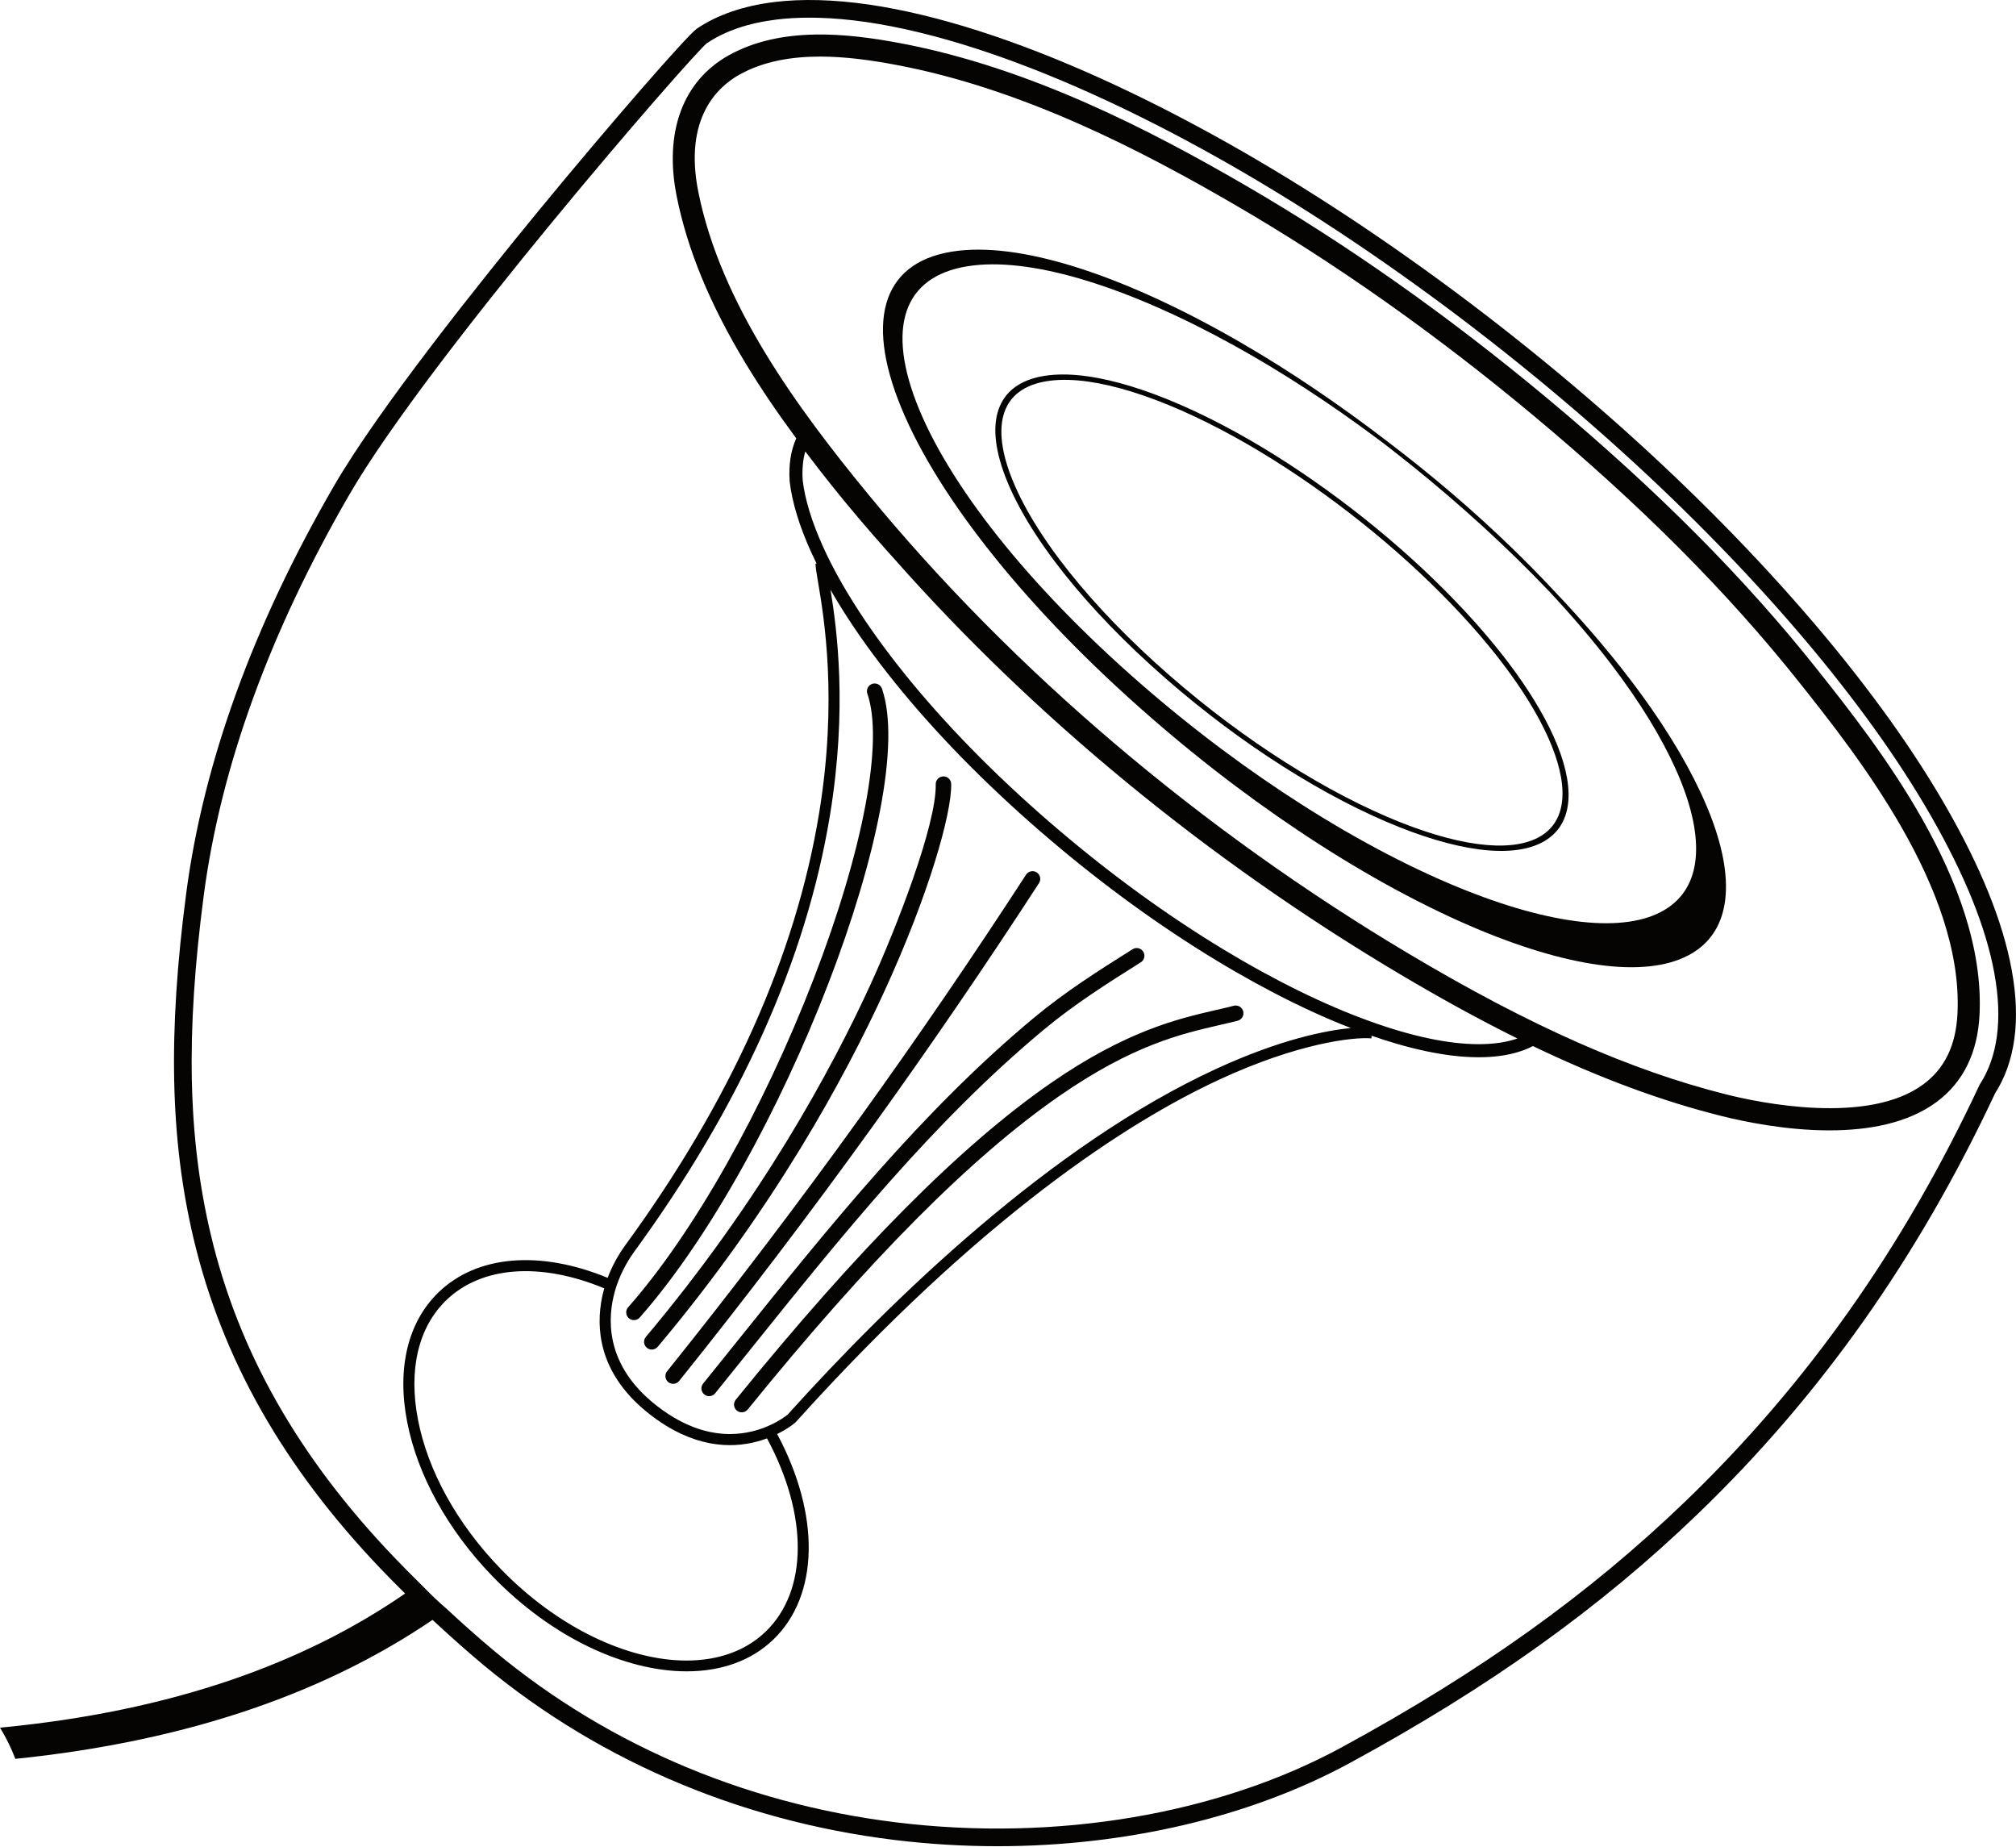
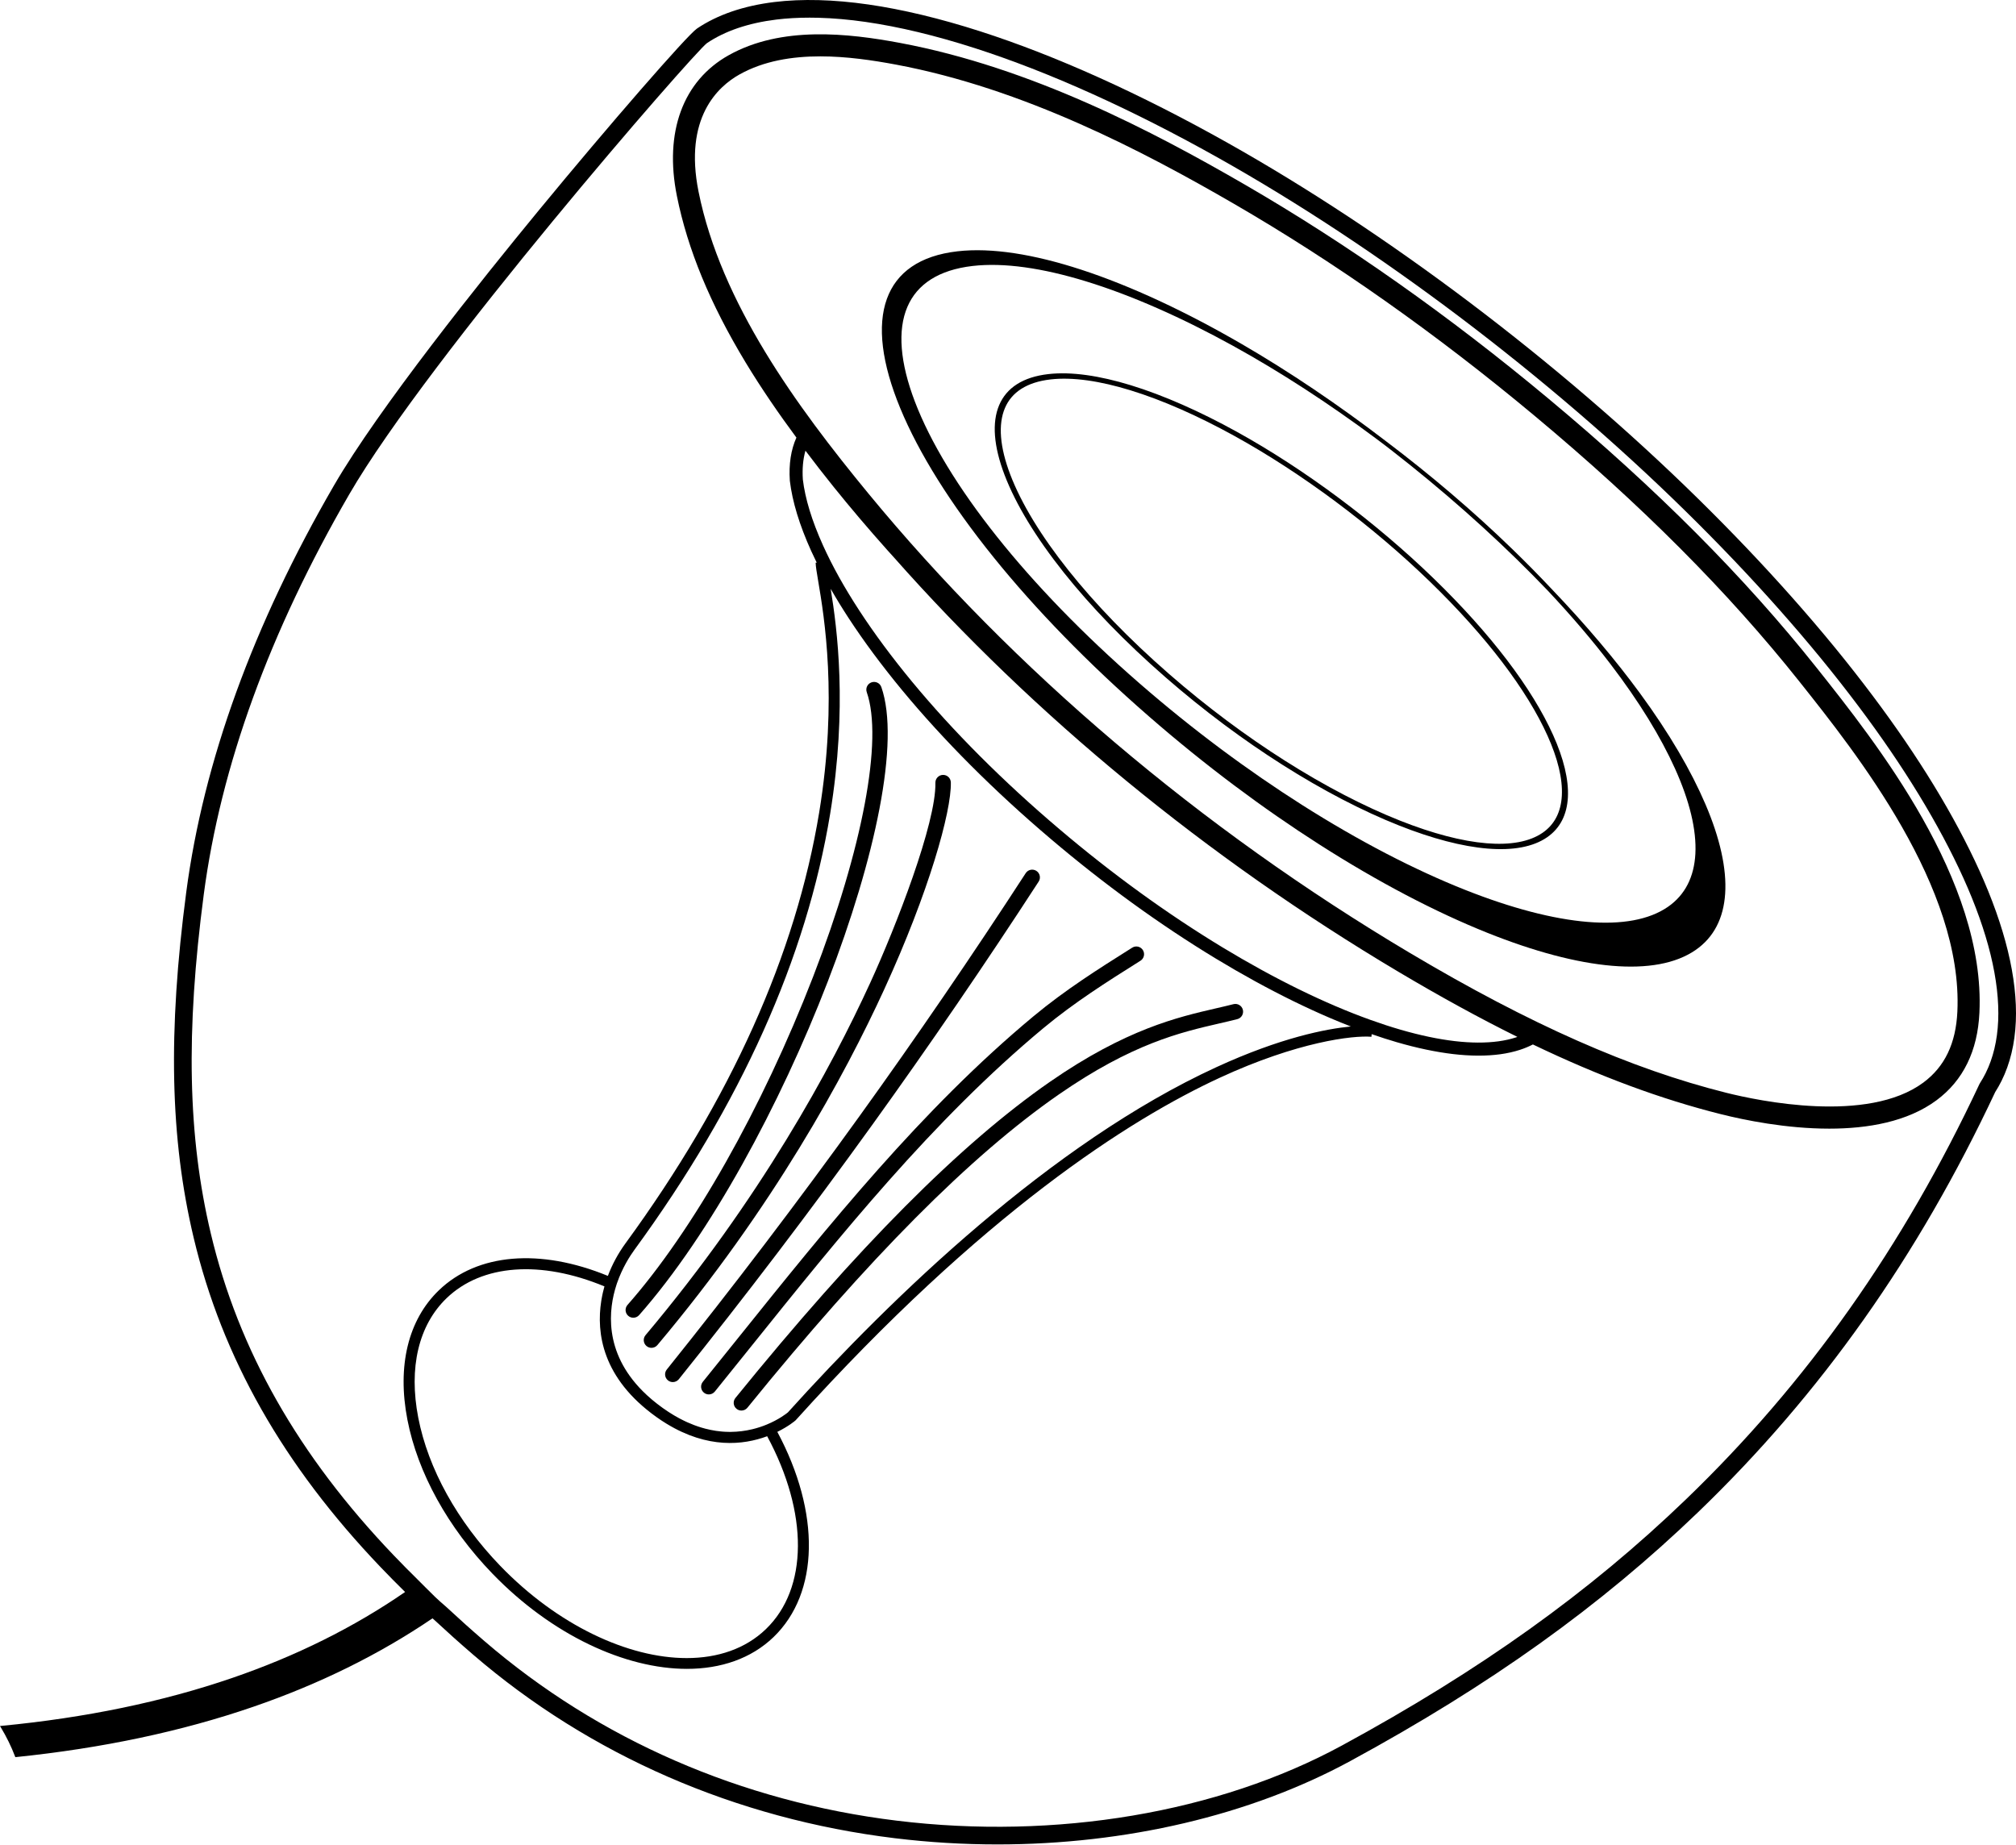
- <svg xmlns="http://www.w3.org/2000/svg" width="913" height="836" viewBox="0 0 913 836">
-   <g fill="none" fill-rule="evenodd">
-     <path fill="#050403" d="M904.923,462.617 C904.544,471.567 902.644,479.546 899.275,486.33 C898.503,487.885 897.64,489.402 896.711,490.842 L896.448,491.315 C861.9,565.085 818.394,626.684 763.445,679.631 C719.829,721.658 670.318,757.1 607.629,791.169 C551.665,821.582 478.236,833.981 406.167,825.186 C335.781,816.597 271.183,788.443 219.358,743.767 C213.558,738.767 207.711,733.529 201.976,728.195 L201.85,728.082 C197.974,724.772 196.15,722.938 192.515,719.285 C191.657,718.423 190.7,717.461 189.575,716.338 C185.641,712.468 181.822,708.596 178.224,704.831 C135.124,659.72 108.059,612.055 95.482,559.113 C85.05,515.199 84.064,467.782 92.284,405.368 C99.928,347.331 122.099,286.315 158.181,224.017 C194.048,162.09 313.593,24.564 320.131,19.565 C328.327,14.032 338.919,10.431 351.609,8.863 C356.307,8.288 361.349,7.999 366.644,7.999 C367.956,7.999 369.285,8.017 370.627,8.053 C377.394,8.232 384.617,8.869 392.094,9.947 C399.554,11.022 407.521,12.573 415.775,14.556 C424.025,16.539 432.682,18.986 441.505,21.827 C449.885,24.525 458.598,27.635 467.404,31.069 C476.24,34.515 485.41,38.38 494.661,42.556 C503.944,46.747 513.471,51.323 522.98,56.157 C532.497,60.994 542.273,66.23 552.035,71.72 C560.846,76.675 569.908,81.999 578.97,87.543 C588.017,93.079 597.213,98.927 606.301,104.925 C615.257,110.835 624.475,117.141 633.697,123.668 C642.953,130.219 652.115,136.919 660.931,143.585 C669.964,150.415 679.06,157.521 687.969,164.705 C696.828,171.849 705.655,179.2 714.206,186.552 C722.795,193.936 731.266,201.458 739.383,208.909 C747.48,216.34 755.486,223.941 763.176,231.499 C770.751,238.943 778.161,246.469 785.203,253.867 C792.225,261.243 799.118,268.747 805.692,276.169 C812.339,283.674 818.695,291.125 824.584,298.317 C830.488,305.528 836.261,312.89 841.743,320.198 C846.85,327.006 851.713,333.793 856.195,340.369 C860.715,347 865.009,353.646 868.96,360.122 C872.894,366.571 876.593,373.033 879.956,379.327 C883.334,385.65 886.414,391.875 889.11,397.829 C894.691,410.154 898.865,421.923 901.518,432.808 C904.155,443.635 905.301,453.664 904.923,462.617 M909.29,430.914 C906.52,419.547 902.183,407.305 896.398,394.53 C893.63,388.416 890.472,382.033 887.012,375.557 C883.578,369.13 879.802,362.534 875.789,355.955 C871.768,349.365 867.401,342.605 862.806,335.864 C858.256,329.188 853.322,322.302 848.143,315.397 C842.593,307.999 836.749,300.547 830.773,293.249 C824.819,285.977 818.396,278.446 811.68,270.865 C805.044,263.371 798.085,255.797 790.998,248.351 C783.895,240.889 776.421,233.3 768.784,225.793 C761.028,218.171 752.956,210.508 744.793,203.015 C736.612,195.506 728.076,187.926 719.422,180.486 C710.808,173.079 701.915,165.674 692.991,158.477 C684.018,151.241 674.855,144.084 665.756,137.204 C656.874,130.488 647.642,123.737 638.319,117.138 C629.026,110.561 619.736,104.205 610.708,98.248 C601.544,92.2 592.27,86.302 583.145,80.719 C574.001,75.124 564.853,69.75 555.956,64.746 C546.096,59.202 536.221,53.913 526.605,49.025 C516.987,44.136 507.347,39.506 497.953,35.265 C488.576,31.032 479.276,27.113 470.311,23.616 C461.356,20.123 452.489,16.959 443.957,14.213 C434.943,11.309 426.09,8.808 417.644,6.778 C409.151,4.737 400.939,3.139 393.235,2.029 C385.451,0.907 377.916,0.243 370.839,0.055 C363.69,-0.133 356.893,0.158 350.632,0.923 C336.674,2.648 324.906,6.689 315.654,12.934 C311.217,15.93 275.767,56.693 244.084,95.23 C218.106,126.828 171.502,185.055 151.258,220.008 C114.645,283.223 92.135,345.236 84.353,404.323 C76,467.748 77.031,516.056 87.699,560.963 C100.613,615.324 128.332,664.191 172.44,710.358 C175.944,714.025 179.656,717.789 183.456,721.537 C160.245,737.554 134.144,750.549 105.137,760.509 C73.682,771.308 38.822,778.546 0.56,782.222 L-0,782.276 L0.29,782.757 C1.619,784.96 2.828,787.174 3.917,789.397 C5.006,791.624 5.983,793.872 6.844,796.141 L6.941,796.396 L7.211,796.368 C46.444,792.329 82.271,784.727 114.692,773.566 C144.657,763.251 171.709,749.884 195.863,733.483 C196.105,733.692 196.332,733.89 196.59,734.111 C202.378,739.493 208.28,744.78 214.134,749.826 C267.164,795.541 333.233,824.346 405.198,833.128 C420.695,835.018 436.25,835.949 451.7,835.949 C509.708,835.947 566.127,822.828 611.449,798.198 C674.787,763.777 724.848,727.931 768.996,685.392 C824.601,631.812 868.628,569.513 903.58,494.949 C904.615,493.328 905.576,491.627 906.44,489.888 C910.31,482.094 912.489,473.032 912.916,462.955 C913.326,453.251 912.106,442.471 909.29,430.914" />
-     <path fill="#050403" d="M886.507,458.781 C885.828,473.212 880.791,483.725 871.107,490.92 C845.855,509.68 796.379,499.217 781.818,495.562 C738.49,484.688 692.955,464.541 638.517,432.158 C543.709,375.76 458.86,303.695 393.145,223.754 C360.816,184.426 326.401,137.419 316.271,86.968 C309.552,53.508 325.023,39.301 334.842,33.811 C345.792,27.688 358.585,25.617 371.427,25.617 C383.276,25.617 395.166,27.38 405.688,29.351 C463.617,40.201 517.845,68.724 558.616,92.362 C604.428,118.922 650.256,151.254 694.825,188.462 C743.37,228.988 782.667,268.454 814.962,309.115 C840.89,341.758 889.151,402.519 886.507,458.781 M686.56,470.446 C684.138,471.237 681.472,471.835 678.637,472.224 C675.749,472.62 672.584,472.811 669.242,472.796 C665.931,472.779 662.407,472.553 658.77,472.127 C655.075,471.692 651.145,471.038 647.09,470.183 C643.007,469.324 638.714,468.244 634.328,466.973 C629.991,465.717 625.38,464.212 620.623,462.503 C615.46,460.647 610.138,458.55 604.804,456.267 C599.443,453.974 593.866,451.41 588.229,448.644 C582.673,445.919 576.913,442.921 571.109,439.732 C565.31,436.545 559.431,433.147 553.635,429.633 C547.45,425.883 541.154,421.877 534.921,417.727 C528.691,413.58 522.412,409.213 516.258,404.747 C510.102,400.281 503.892,395.586 497.799,390.792 C491.705,385.997 485.616,381.015 479.699,375.983 C473.409,370.647 467.177,365.141 461.175,359.617 C455.188,354.107 449.325,348.48 443.748,342.893 C438.204,337.339 432.782,331.66 427.634,326.014 C422.496,320.379 417.563,314.703 412.974,309.145 C408.505,303.731 404.217,298.258 400.229,292.876 C396.262,287.523 392.545,282.194 389.181,277.037 C385.797,271.849 382.695,266.733 379.964,261.832 C377.245,256.95 374.799,252.114 372.694,247.457 C370.149,241.827 368.083,236.421 366.555,231.391 C365.056,226.461 364.036,221.79 363.523,217.504 C363.202,212.634 363.598,208.252 364.7,204.415 C368.843,209.926 373.156,215.47 377.565,220.953 C385.093,230.316 393.239,239.915 401.775,249.483 C402.761,250.589 403.776,251.698 404.775,252.805 C468.166,324.558 546.669,389.156 633.405,440.752 C652.282,451.981 670.119,461.763 687.19,470.223 C686.979,470.297 686.774,470.376 686.56,470.446 M550.822,483.956 C476.035,518.379 404.022,588.051 356.74,640.488 C356.131,640.992 352.746,643.674 347.266,645.951 C347.109,646.016 346.95,646.082 346.79,646.145 C346.449,646.283 346.101,646.419 345.744,646.552 C345.671,646.579 345.6,646.607 345.528,646.635 C345.057,646.807 344.573,646.976 344.077,647.139 C344.038,647.152 344,647.164 343.961,647.177 C342.927,647.513 341.84,647.826 340.701,648.102 C337.459,648.887 334.205,649.288 330.945,649.322 C330.732,649.324 330.519,649.329 330.303,649.327 C329.707,649.325 329.11,649.304 328.513,649.276 C328.153,649.26 327.791,649.238 327.426,649.211 C327.138,649.19 326.85,649.161 326.562,649.135 C325.855,649.069 325.141,648.987 324.418,648.884 C324.267,648.862 324.118,648.84 323.967,648.817 C322.484,648.589 320.965,648.282 319.414,647.88 C319.375,647.87 319.335,647.858 319.295,647.848 C318.25,647.574 317.189,647.26 316.115,646.898 C316.089,646.889 316.062,646.882 316.035,646.873 C315.517,646.698 314.995,646.51 314.47,646.314 C314.329,646.261 314.187,646.205 314.046,646.151 C313.206,645.829 312.357,645.475 311.502,645.096 C311.247,644.983 310.993,644.874 310.738,644.757 C310.335,644.57 309.928,644.374 309.521,644.175 C309.148,643.992 308.775,643.802 308.403,643.61 C308.068,643.437 307.735,643.269 307.398,643.088 C306.717,642.719 306.037,642.335 305.357,641.934 C305.102,641.784 304.845,641.625 304.589,641.469 C304.057,641.146 303.526,640.815 302.995,640.472 C302.758,640.32 302.523,640.169 302.286,640.012 C301.533,639.514 300.781,639.004 300.03,638.466 C299.183,637.858 298.365,637.248 297.574,636.634 C297.348,636.459 297.137,636.28 296.916,636.104 C296.353,635.657 295.79,635.21 295.255,634.76 C295.058,634.593 294.873,634.424 294.679,634.257 C294.135,633.789 293.592,633.319 293.078,632.848 C292.954,632.735 292.839,632.619 292.715,632.505 C292.143,631.971 291.578,631.437 291.042,630.901 C291.037,630.896 291.032,630.891 291.028,630.886 C273.108,612.951 275.554,593.5 279.07,582.706 L279.333,581.897 C281.748,574.917 285.172,569.58 287.252,566.729 C335.365,500.799 365.183,434.309 375.879,369.11 C383.815,320.728 379.047,284.96 376.126,267.052 C378.589,271.353 381.295,275.783 384.223,280.272 C387.651,285.527 391.436,290.953 395.473,296.401 C399.522,301.865 403.874,307.421 408.409,312.913 C413.06,318.547 418.056,324.296 423.26,330.003 C428.468,335.714 433.951,341.458 439.558,347.075 C445.194,352.721 451.118,358.406 457.166,363.973 C463.226,369.55 469.519,375.11 475.867,380.494 C481.838,385.573 487.986,390.603 494.138,395.444 C500.292,400.285 506.564,405.027 512.781,409.538 C519,414.05 525.345,418.463 531.641,422.655 C537.943,426.851 544.31,430.902 550.566,434.695 C556.434,438.253 562.386,441.692 568.258,444.92 C574.142,448.152 579.985,451.194 585.622,453.959 C591.351,456.769 597.021,459.378 602.476,461.711 C605.582,463.039 608.681,464.299 611.754,465.495 C600.583,466.579 580.017,470.518 550.822,483.956 M346.758,738.776 C337.544,747.654 325.007,751.884 310.889,751.884 C284.422,751.882 252.412,737.01 226.409,710.025 C206.963,689.843 193.785,665.998 189.304,642.883 C184.899,620.158 189.458,600.914 202.14,588.693 C218.114,573.301 244.728,571.351 273.646,583.351 C273.429,584.124 273.231,584.899 273.047,585.675 C273.002,585.864 272.956,586.051 272.912,586.243 C272.82,586.651 272.73,587.06 272.647,587.469 C272.522,588.081 272.406,588.708 272.299,589.345 C272.261,589.569 272.226,589.794 272.192,590.017 C269.936,604.417 272.578,624.954 297.119,642.53 C297.861,643.061 298.598,643.565 299.332,644.054 C299.486,644.157 299.64,644.255 299.794,644.356 C300.429,644.773 301.062,645.175 301.692,645.561 C301.766,645.606 301.839,645.651 301.913,645.696 C320.435,656.981 336.402,655.362 347.359,651.29 C366.114,686.123 365.938,720.294 346.758,738.776 M701.233,180.785 C656.229,143.215 609.934,110.554 563.632,83.711 C522.169,59.672 466.955,30.652 407.528,19.522 C383.945,15.105 353.816,11.745 329.962,25.082 C309.212,36.684 300.648,59.958 306.466,88.936 C311.318,113.1 321.51,137.802 337.624,164.457 C344.836,176.385 352.749,187.852 360.6,198.476 C358.135,203.986 357.121,210.528 357.621,217.977 L357.635,218.127 C358.187,222.779 359.282,227.821 360.891,233.112 C362.493,238.386 364.65,244.033 367.299,249.896 C368.086,251.636 368.933,253.406 369.808,255.187 L369.316,255.198 C369.354,256.91 369.808,259.603 370.495,263.678 C373.167,279.518 379.423,316.613 370.945,368.3 C360.377,432.719 330.86,498.49 283.213,563.782 C279.819,568.432 277.136,573.433 275.2,578.589 C244.523,565.97 216.058,568.339 198.67,585.094 C184.727,598.529 179.657,619.39 184.395,643.834 C189.058,667.886 202.7,692.626 222.809,713.494 C249.753,741.457 283.082,756.772 310.999,756.772 C326.375,756.772 340.114,752.121 350.228,742.376 C370.996,722.364 371.589,686.044 351.959,649.313 C357.024,646.834 359.944,644.332 360.127,644.172 L360.34,643.962 C445.137,549.888 511.552,507.641 552.336,488.764 C587.63,472.43 612.739,469.46 621.081,470.17 L621.187,468.974 C625.153,470.354 629.013,471.596 632.681,472.659 C637.207,473.97 641.645,475.087 645.87,475.976 C650.099,476.867 654.206,477.55 658.079,478.006 C661.935,478.459 665.681,478.697 669.212,478.716 C669.358,478.717 669.502,478.717 669.646,478.717 C673.111,478.717 676.404,478.506 679.442,478.09 C682.627,477.652 685.64,476.973 688.398,476.073 C690.459,475.4 692.409,474.589 694.221,473.649 C724.428,488.151 752.299,498.464 779.384,505.261 C789.994,507.924 808.89,511.825 828.486,511.825 C845.913,511.825 863.893,508.737 877.07,498.947 C889.144,489.977 895.679,476.622 896.496,459.251 L896.496,459.25 C899.316,399.239 849.536,336.566 822.793,302.895 C790.069,261.696 750.307,221.753 701.233,180.785" />
-     <path fill="#050403" d="M768.062,386.843 C767.501,397.153 763.501,405.422 755.607,410.872 C747.064,416.772 734.652,418.954 719.332,417.692 C703.587,416.394 684.78,411.462 663.941,403.19 C641.171,394.152 616.028,381.141 590.199,364.725 C565.73,349.175 540.65,330.574 516.39,309.407 C490.73,287.022 469.078,264.486 452.059,243.087 C434.443,220.938 421.805,200.023 414.843,181.774 C408.077,164.043 406.885,149.351 411.42,138.726 C415.811,128.439 425.61,121.941 440.96,120.173 C455.17,118.536 472.715,121.149 492.165,127.118 C512.825,133.458 535.618,143.579 558.846,156.417 C580.143,168.186 602.187,182.529 623.615,198.521 C624.784,199.393 625.95,200.27 627.114,201.152 C628.34,202.094 629.563,203.04 630.784,203.991 C653.237,221.487 674.895,240.598 694.25,260.206 C696.64,262.627 698.978,265.034 701.263,267.426 C712.038,278.901 721.521,290.075 729.71,300.826 C742.673,317.843 752.39,333.79 758.87,348.203 C765.413,362.756 768.655,375.939 768.062,386.843 M742.959,313.936 C731.974,298.918 718.611,283.015 702.765,266.426 C697.253,260.558 691.406,254.611 685.221,248.6 C667.53,231.406 648.122,214.863 628.109,199.719 C606.562,183.173 584.369,168.153 562.834,155.631 C537.539,140.922 512.656,129.244 490.135,121.868 C468.803,114.881 449.565,111.744 434.064,113.529 C417.038,115.49 406.479,123.07 402.141,135.109 C397.706,147.418 399.812,164.366 408.193,184.699 C416.579,205.048 430.972,228.137 450.488,252.367 C469.364,275.802 493.048,300.319 520.738,324.466 C546.281,346.765 572.414,366.246 597.721,382.468 C624.593,399.693 650.54,413.249 673.868,422.611 C695.091,431.129 714.262,436.221 730.362,437.586 C746.233,438.931 759.134,436.655 768.102,430.468 C776.485,424.698 780.815,415.905 781.545,404.902 C782.305,393.465 779.164,379.64 772.637,364.35 C766.121,349.086 756.293,332.164 742.959,313.936" />
-     <path fill="#050403" d="M707.575 361.07C707.183 368.276 704.391 374.053 698.884 377.856 692.906 381.984 684.201 383.509 673.447 382.624 662.338 381.708 649.052 378.221 634.318 372.373 618.188 365.97 600.376 356.753 582.077 345.123 564.729 334.098 546.949 320.911 529.751 305.906 511.564 290.04 496.218 274.068 484.156 258.902 471.686 243.223 462.744 228.428 457.822 215.527 453.061 203.048 452.215 192.724 455.395 185.276 458.458 178.099 465.306 173.565 476.039 172.328 486.045 171.175 498.415 173.02 512.138 177.232 526.76 181.718 542.898 188.885 559.348 197.977 574.438 206.316 590.063 216.483 605.257 227.823 620.223 238.992 634.752 251.288 647.918 264.084 660.853 276.654 671.699 288.834 680.46 300.336 689.637 312.382 696.512 323.665 701.094 333.857 705.706 344.115 707.992 353.402 707.575 361.07M682.613 299.391C673.759 287.769 662.794 275.456 649.711 262.742 636.412 249.816 621.752 237.407 606.665 226.148 591.345 214.713 575.563 204.448 560.297 196.01 543.619 186.793 527.236 179.521 512.365 174.957 498.213 170.614 485.413 168.717 475.001 169.917 463.481 171.243 456.112 176.152 452.791 183.932 449.417 191.837 450.27 202.678 455.238 215.697 460.269 228.883 469.373 243.961 482.047 259.896 494.234 275.22 509.741 291.359 528.114 307.388 545.473 322.534 563.415 335.841 580.915 346.963 599.438 358.735 617.474 368.068 633.812 374.553 648.861 380.527 662.485 384.092 673.938 385.036 685.284 385.97 694.51 384.333 700.903 379.917 706.871 375.797 709.894 369.57 710.316 361.823 710.752 353.804 708.388 344.152 703.614 333.531 698.933 323.12 691.934 311.627 682.613 299.391M399.418 311.826C398.784 310 396.788 309.034 394.962 309.67 393.137 310.305 392.171 312.3 392.808 314.126 400.272 335.584 390.962 385.019 368.51 443.139 345.495 502.716 314.077 558.34 284.469 591.931 283.19 593.381 283.329 595.593 284.779 596.871 285.445 597.457 286.271 597.745 287.092 597.745 288.062 597.745 289.027 597.345 289.719 596.56 354.067 523.557 416.606 361.232 399.418 311.826" />
-     <path fill="#050403" d="M430.767 354.963C430.725 353.031 429.162 351.503 427.191 351.541 425.259 351.584 423.726 353.185 423.769 355.117 424.17 373.351 405.88 420.367 394.257 445.719 376.479 484.498 344.394 543.665 292.504 605.32 291.26 606.799 291.45 609.007 292.928 610.252 293.585 610.804 294.385 611.074 295.18 611.074 296.177 611.074 297.168 610.65 297.86 609.828 350.256 547.571 382.662 487.808 400.62 448.636 420.796 404.627 431.059 368.2 430.767 354.963M470.543 399.866C471.596 398.244 471.135 396.077 469.514 395.025 467.892 393.972 465.724 394.434 464.673 396.054 440.608 433.13 415.312 470.118 389.485 505.993 361.493 544.876 332.099 583.537 302.118 620.9 300.909 622.408 301.149 624.611 302.658 625.82 303.303 626.339 304.077 626.591 304.846 626.591 305.87 626.591 306.887 626.142 307.577 625.281 337.635 587.823 367.103 549.064 395.166 510.083 421.058 474.117 446.418 437.034 470.543 399.866M472.687 466.253C486.76 454.551 501.634 445.181 516.016 436.119L516.646 435.722C518.282 434.691 518.773 432.53 517.742 430.895 516.712 429.26 514.549 428.769 512.915 429.8L512.285 430.196C497.711 439.379 482.639 448.874 468.211 460.87 417.651 502.909 375.394 555.557 334.529 606.471 329.149 613.174 323.789 619.852 318.433 626.478 317.219 627.981 317.452 630.185 318.955 631.399 319.603 631.923 320.38 632.178 321.154 632.178 322.173 632.178 323.185 631.733 323.877 630.878 329.238 624.246 334.603 617.562 339.99 610.852 380.637 560.208 422.67 507.841 472.687 466.253M558.763 455.399C556.247 456.043 553.612 456.65 550.823 457.293 533.642 461.253 510.112 466.676 475.646 490.573 435.175 518.632 388.581 565.478 333.202 633.785 331.985 635.286 332.215 637.49 333.717 638.708 334.365 639.233 335.144 639.489 335.919 639.489 336.937 639.489 337.948 639.046 338.639 638.193 393.595 570.408 439.715 524.003 479.634 496.326 512.995 473.196 534.842 468.16 552.395 464.114 555.226 463.462 557.901 462.845 560.498 462.18 562.371 461.701 563.501 459.795 563.021 457.921 562.542 456.049 560.638 454.923 558.763 455.399" />
+ <svg xmlns="http://www.w3.org/2000/svg" width="999px" height="914px" viewBox="0 0 999 914" version="1.1">
+   <g id="Philips-Hue" stroke="none" stroke-width="1" fill="none" fill-rule="evenodd">
+     <g id="Expanded" transform="translate(-1, -43)" fill="#000000" fill-rule="nonzero">
+       <g id="light_LLC001" transform="translate(1, 43)">
+         <path d="M990.169,505.811 C989.755,515.597 987.676,524.32 983.989,531.738 C983.145,533.438 982.2,535.097 981.184,536.671 L980.896,537.188 C943.093,617.846 895.489,685.196 835.364,743.087 C787.639,789.038 733.464,827.789 664.869,865.039 C603.633,898.292 523.287,911.848 444.429,902.232 C367.413,892.841 296.729,862.058 240.022,813.211 C233.676,807.744 227.278,802.017 221.003,796.185 L220.865,796.062 C216.624,792.443 214.628,790.437 210.65,786.443 C209.712,785.501 208.664,784.449 207.434,783.221 C203.129,778.99 198.95,774.756 195.013,770.64 C147.853,721.317 118.238,669.202 104.477,611.316 C93.062,563.302 91.983,511.458 100.977,443.217 C109.342,379.761 133.601,313.048 173.082,244.933 C212.328,177.224 343.134,26.858 350.288,21.392 C359.256,15.343 370.846,11.405 384.732,9.691 C389.872,9.062 395.389,8.746 401.183,8.746 C402.619,8.746 404.073,8.766 405.541,8.805 C412.946,9.001 420.849,9.697 429.03,10.876 C437.193,12.052 445.911,13.747 454.942,15.915 C463.969,18.084 473.442,20.759 483.096,23.865 C492.265,26.815 501.799,30.216 511.435,33.97 C521.103,37.738 531.137,41.964 541.259,46.53 C551.417,51.112 561.841,56.115 572.246,61.401 C582.66,66.689 593.357,72.414 604.038,78.417 C613.679,83.834 623.595,89.655 633.511,95.717 C643.41,101.77 653.472,108.164 663.416,114.722 C673.216,121.184 683.302,128.079 693.393,135.215 C703.521,142.378 713.546,149.703 723.193,156.992 C733.077,164.459 743.029,172.229 752.778,180.084 C762.471,187.895 772.13,195.932 781.486,203.97 C790.884,212.044 800.153,220.268 809.035,228.415 C817.895,236.54 826.655,244.85 835.069,253.114 C843.358,261.253 851.466,269.482 859.171,277.57 C866.855,285.635 874.397,293.84 881.59,301.955 C888.864,310.16 895.818,318.307 902.262,326.171 C908.722,334.055 915.039,342.104 921.038,350.095 C926.626,357.538 931.947,364.959 936.851,372.149 C941.797,379.399 946.495,386.666 950.819,393.746 C955.123,400.797 959.171,407.863 962.85,414.744 C966.547,421.658 969.917,428.464 972.867,434.974 C978.973,448.45 983.541,461.317 986.444,473.219 C989.329,485.057 990.583,496.022 990.169,505.811 M994.948,471.148 C991.917,458.72 987.171,445.335 980.841,431.367 C977.812,424.682 974.357,417.703 970.571,410.622 C966.814,403.595 962.682,396.383 958.291,389.19 C953.891,381.985 949.113,374.594 944.085,367.223 C939.106,359.924 933.707,352.395 928.04,344.845 C921.968,336.757 915.573,328.609 909.034,320.629 C902.519,312.678 895.491,304.444 888.143,296.155 C880.881,287.962 873.267,279.681 865.512,271.539 C857.74,263.381 849.562,255.083 841.206,246.875 C832.719,238.542 823.887,230.163 814.955,221.97 C806.003,213.76 796.663,205.473 787.194,197.338 C777.768,189.239 768.037,181.143 758.273,173.274 C748.454,165.362 738.428,157.537 728.472,150.015 C718.753,142.672 708.652,135.29 698.45,128.075 C688.282,120.884 678.117,113.935 668.238,107.422 C658.211,100.809 648.064,94.36 638.079,88.256 C628.074,82.139 618.064,76.263 608.329,70.792 C597.54,64.73 586.735,58.947 576.213,53.603 C565.689,48.257 555.141,43.195 544.862,38.558 C534.601,33.93 524.425,29.645 514.616,25.821 C504.817,22.002 495.115,18.543 485.779,15.54 C475.916,12.365 466.229,9.631 456.987,7.411 C447.694,5.18 438.709,3.432 430.279,2.219 C421.762,0.992 413.517,0.266 405.773,0.061 C397.951,-0.145 390.513,0.173 383.663,1.01 C368.39,2.896 355.513,7.314 345.39,14.142 C340.535,17.418 301.745,61.987 267.077,104.122 C238.652,138.67 187.658,202.334 165.507,240.55 C125.445,309.667 100.814,377.47 92.299,442.074 C83.159,511.421 84.288,564.239 95.96,613.339 C110.091,672.776 140.421,726.205 188.684,776.683 C192.518,780.692 196.58,784.808 200.738,788.906 C175.341,806.418 146.781,820.626 115.041,831.516 C80.623,843.324 42.479,851.237 0.613,855.257 L0,855.316 L0.317,855.842 C1.772,858.25 3.094,860.671 4.286,863.102 C5.478,865.536 6.547,867.994 7.489,870.475 L7.595,870.754 L7.89,870.723 C50.819,866.307 90.021,857.996 125.496,845.792 C158.284,834.514 187.884,819.899 214.314,801.967 C214.579,802.196 214.827,802.412 215.109,802.654 C221.443,808.538 227.901,814.319 234.306,819.836 C292.332,869.819 364.625,901.314 443.369,910.916 C460.326,912.982 477.346,914 494.251,914 C557.724,913.998 619.458,899.654 669.049,872.724 C738.354,835.089 793.131,795.897 841.438,749.386 C902.281,690.803 950.455,622.687 988.7,541.162 C989.832,539.389 990.884,537.529 991.829,535.628 C996.064,527.106 998.448,517.198 998.915,506.18 C999.364,495.57 998.029,483.784 994.948,471.148" id="Shape" />
+         <path d="M969.947,501.328 C969.204,517.1 963.694,528.59 953.101,536.453 C925.477,556.955 871.354,545.521 855.426,541.526 C808.028,529.642 758.217,507.623 698.666,472.232 C594.953,410.596 502.135,331.836 430.248,244.47 C394.883,201.488 357.236,150.115 346.154,94.978 C338.804,58.409 355.728,42.883 366.47,36.883 C378.448,30.191 392.442,27.928 406.491,27.928 C419.452,27.928 432.459,29.854 443.969,32.008 C507.339,43.866 566.66,75.039 611.26,100.873 C661.375,129.9 711.507,165.235 760.262,205.899 C813.367,250.19 856.354,293.322 891.683,337.76 C920.046,373.435 972.839,439.84 969.947,501.328 M751.221,514.077 C748.572,514.941 745.655,515.595 742.554,516.02 C739.395,516.453 735.932,516.662 732.277,516.645 C728.655,516.627 724.8,516.38 720.821,515.914 C716.779,515.439 712.48,514.724 708.044,513.79 C703.578,512.851 698.881,511.67 694.083,510.281 C689.339,508.909 684.295,507.264 679.091,505.396 C673.443,503.368 667.621,501.076 661.786,498.581 C655.922,496.075 649.821,493.273 643.655,490.25 C637.577,487.272 631.276,483.995 624.927,480.51 C618.583,477.027 612.152,473.313 605.812,469.473 C599.046,465.375 592.158,460.996 585.34,456.461 C578.525,451.929 571.656,447.156 564.924,442.275 C558.19,437.394 551.397,432.263 544.732,427.024 C538.065,421.783 531.404,416.339 524.932,410.839 C518.051,405.008 511.234,398.99 504.668,392.953 C498.118,386.931 491.705,380.782 485.604,374.676 C479.539,368.606 473.608,362.399 467.977,356.229 C462.356,350.07 456.96,343.867 451.94,337.793 C447.051,331.876 442.36,325.894 437.998,320.012 C433.658,314.162 429.592,308.338 425.912,302.702 C422.21,297.032 418.817,291.441 415.829,286.085 C412.855,280.749 410.179,275.464 407.877,270.374 C405.093,264.221 402.833,258.313 401.161,252.816 C399.521,247.428 398.405,242.323 397.844,237.639 C397.493,232.317 397.926,227.528 399.132,223.334 C403.664,229.357 408.382,235.416 413.205,241.408 C421.44,251.641 430.351,262.132 439.689,272.589 C440.768,273.797 441.878,275.009 442.971,276.219 C512.315,354.637 598.191,425.236 693.074,481.625 C713.724,493.897 733.236,504.587 751.91,513.833 C751.679,513.914 751.455,514.001 751.221,514.077 M602.734,528.842 C520.923,566.463 442.147,642.606 390.424,699.914 C389.758,700.465 386.055,703.396 380.06,705.885 C379.889,705.956 379.715,706.028 379.54,706.097 C379.167,706.248 378.786,706.396 378.395,706.542 C378.316,706.571 378.238,706.602 378.159,706.632 C377.644,706.82 377.114,707.005 376.572,707.183 C376.529,707.197 376.488,707.21 376.445,707.225 C375.314,707.592 374.125,707.934 372.879,708.236 C369.332,709.093 365.773,709.532 362.207,709.569 C361.974,709.571 361.741,709.577 361.504,709.574 C360.852,709.572 360.199,709.549 359.546,709.519 C359.152,709.501 358.756,709.477 358.357,709.448 C358.042,709.425 357.727,709.393 357.412,709.365 C356.638,709.292 355.857,709.203 355.067,709.09 C354.901,709.066 354.738,709.042 354.573,709.017 C352.951,708.768 351.289,708.432 349.593,707.993 C349.55,707.982 349.506,707.969 349.462,707.958 C348.319,707.659 347.159,707.315 345.984,706.92 C345.955,706.91 345.926,706.902 345.896,706.892 C345.33,706.701 344.759,706.496 344.184,706.281 C344.03,706.224 343.875,706.162 343.72,706.103 C342.801,705.751 341.873,705.365 340.937,704.95 C340.658,704.827 340.381,704.708 340.102,704.58 C339.661,704.375 339.216,704.161 338.77,703.944 C338.362,703.744 337.954,703.536 337.547,703.326 C337.181,703.137 336.817,702.954 336.448,702.756 C335.703,702.353 334.959,701.933 334.215,701.495 C333.936,701.331 333.655,701.157 333.375,700.986 C332.793,700.633 332.212,700.272 331.631,699.897 C331.372,699.731 331.115,699.566 330.856,699.394 C330.032,698.85 329.21,698.292 328.388,697.704 C327.461,697.04 326.567,696.373 325.701,695.702 C325.454,695.511 325.223,695.315 324.982,695.123 C324.366,694.635 323.75,694.146 323.165,693.654 C322.949,693.472 322.747,693.287 322.534,693.105 C321.939,692.593 321.345,692.079 320.783,691.565 C320.647,691.441 320.522,691.314 320.386,691.19 C319.76,690.606 319.142,690.023 318.556,689.437 C318.55,689.431 318.545,689.426 318.541,689.42 C298.937,669.819 301.613,648.562 305.459,636.765 L305.747,635.881 C308.389,628.252 312.135,622.42 314.41,619.304 C367.042,547.25 399.66,474.583 411.361,403.328 C420.042,350.452 414.826,311.361 411.631,291.79 C414.325,296.49 417.285,301.332 420.488,306.238 C424.238,311.981 428.379,317.911 432.795,323.865 C437.224,329.836 441.985,335.909 446.946,341.911 C452.034,348.068 457.499,354.351 463.192,360.588 C468.889,366.83 474.887,373.107 481.021,379.246 C487.186,385.416 493.666,391.63 500.282,397.714 C506.911,403.809 513.795,409.885 520.74,415.769 C527.271,421.32 533.997,426.817 540.727,432.108 C547.459,437.399 554.32,442.581 561.121,447.511 C567.924,452.442 574.865,457.265 581.752,461.847 C588.646,466.432 595.611,470.86 602.454,475.005 C608.874,478.894 615.385,482.652 621.808,486.18 C628.245,489.712 634.636,493.037 640.803,496.059 C647.07,499.13 653.273,501.981 659.24,504.531 C662.638,505.982 666.028,507.359 669.389,508.666 C657.169,509.851 634.671,514.156 602.734,528.842 M379.505,807.332 C369.425,817.035 355.711,821.658 340.267,821.658 C311.314,821.656 276.298,805.402 247.852,775.911 C226.58,753.854 212.164,727.794 207.263,702.532 C202.444,677.696 207.431,656.664 221.304,643.308 C238.778,626.486 267.892,624.355 299.526,637.47 C299.289,638.315 299.072,639.162 298.871,640.01 C298.822,640.216 298.771,640.421 298.723,640.63 C298.622,641.076 298.524,641.523 298.433,641.97 C298.296,642.639 298.17,643.324 298.052,644.021 C298.011,644.265 297.973,644.511 297.935,644.755 C295.468,660.493 298.358,682.937 325.204,702.146 C326.015,702.726 326.821,703.277 327.624,703.812 C327.793,703.924 327.961,704.031 328.13,704.142 C328.824,704.597 329.517,705.037 330.206,705.459 C330.287,705.508 330.367,705.557 330.448,705.606 C350.709,717.939 368.176,716.17 380.162,711.72 C400.679,749.788 400.486,787.134 379.505,807.332 M767.272,197.509 C718.041,156.449 667.398,120.754 616.748,91.418 C571.39,65.146 510.991,33.43 445.982,21.266 C420.184,16.439 387.226,12.767 361.131,27.343 C338.432,40.023 329.064,65.459 335.428,97.128 C340.736,123.537 351.885,150.534 369.513,179.665 C377.402,192.701 386.058,205.233 394.647,216.844 C391.95,222.865 390.841,230.015 391.388,238.156 L391.403,238.32 C392.007,243.404 393.205,248.914 394.965,254.697 C396.718,260.461 399.077,266.632 401.975,273.04 C402.836,274.942 403.762,276.876 404.72,278.822 L404.181,278.834 C404.223,280.706 404.72,283.649 405.471,288.102 C408.394,305.414 415.238,345.954 405.963,402.443 C394.403,472.846 362.114,544.726 309.992,616.083 C306.279,621.165 303.344,626.631 301.226,632.265 C267.668,618.474 236.529,621.063 217.508,639.375 C202.256,654.058 196.71,676.857 201.892,703.571 C206.993,729.857 221.917,756.895 243.914,779.702 C273.389,810.262 309.848,827 340.387,827 C357.207,827 372.237,821.917 383.301,811.267 C406.019,789.396 406.668,749.702 385.194,709.559 C390.735,706.85 393.929,704.115 394.129,703.941 L394.362,703.711 C487.123,600.898 559.776,554.727 604.391,534.097 C642.999,516.245 670.467,512.999 679.592,513.775 L679.708,512.468 C684.047,513.976 688.269,515.334 692.282,516.496 C697.233,517.928 702.088,519.149 706.709,520.121 C711.336,521.094 715.828,521.841 720.065,522.339 C724.283,522.834 728.381,523.094 732.244,523.115 C732.403,523.116 732.561,523.116 732.718,523.116 C736.509,523.116 740.111,522.886 743.435,522.431 C746.919,521.952 750.215,521.21 753.232,520.227 C755.486,519.491 757.619,518.605 759.602,517.578 C792.646,533.427 823.134,544.698 852.763,552.126 C864.37,555.036 885.04,559.3 906.477,559.3 C925.541,559.3 945.209,555.925 959.624,545.225 C972.832,535.422 979.981,520.827 980.874,501.842 L980.874,501.841 C983.959,436.256 929.504,367.761 900.249,330.962 C864.452,285.936 820.955,242.283 767.272,197.509" id="Shape" />
+         <path d="M840.116,423.152 C839.502,434.417 835.122,443.451 826.479,449.406 C817.126,455.852 803.536,458.236 786.763,456.857 C769.524,455.439 748.933,450.05 726.117,441.013 C701.187,431.138 673.659,416.923 645.379,398.987 C618.589,381.997 591.13,361.675 564.568,338.548 C536.474,314.091 512.768,289.469 494.134,266.089 C474.847,241.89 461.01,219.038 453.388,199.1 C445.98,179.728 444.675,163.676 449.64,152.067 C454.448,140.828 465.176,133.728 481.982,131.797 C497.54,130.008 516.75,132.863 538.045,139.385 C560.665,146.311 585.62,157.369 611.052,171.396 C634.369,184.254 658.505,199.925 681.965,217.397 C683.245,218.35 684.522,219.308 685.796,220.272 C687.139,221.301 688.478,222.335 689.815,223.374 C714.398,242.489 738.11,263.369 759.301,284.793 C761.918,287.438 764.478,290.067 766.98,292.681 C778.777,305.218 789.16,317.427 798.125,329.173 C812.318,347.765 822.957,365.188 830.052,380.935 C837.215,396.836 840.765,411.239 840.116,423.152 M812.631,343.496 C800.604,327.088 785.973,309.713 768.624,291.588 C762.589,285.177 756.188,278.68 749.416,272.112 C730.047,253.327 708.797,235.252 686.886,218.706 C663.295,200.629 638.996,184.218 615.418,170.537 C587.724,154.466 560.48,141.707 535.823,133.649 C512.467,126.015 491.404,122.587 474.432,124.538 C455.791,126.68 444.23,134.962 439.481,148.115 C434.625,161.564 436.931,180.081 446.107,202.296 C455.288,224.529 471.047,249.755 492.414,276.228 C513.081,301.832 539.012,328.619 569.329,355.001 C597.295,379.364 625.907,400.649 653.615,418.372 C683.036,437.192 711.445,452.003 736.986,462.231 C760.222,471.538 781.212,477.101 798.839,478.593 C816.216,480.062 830.341,477.575 840.16,470.816 C849.338,464.512 854.079,454.905 854.878,442.883 C855.71,430.387 852.271,415.283 845.125,398.577 C837.991,381.9 827.23,363.412 812.631,343.496" id="Shape" />
+         <path d="M773.945,394.315 C773.516,402.192 770.461,408.506 764.435,412.662 C757.893,417.174 748.368,418.841 736.6,417.874 C724.444,416.873 709.905,413.061 693.783,406.67 C676.132,399.671 656.641,389.597 636.618,376.885 C617.634,364.835 598.178,350.422 579.359,334.022 C559.458,316.68 542.666,299.223 529.467,282.647 C515.821,265.509 506.036,249.339 500.65,235.238 C495.441,221.598 494.515,210.314 497.995,202.174 C501.346,194.329 508.84,189.374 520.585,188.022 C531.534,186.761 545.07,188.778 560.086,193.382 C576.086,198.285 593.746,206.118 611.746,216.056 C628.258,225.17 645.356,236.283 661.982,248.677 C678.359,260.885 694.258,274.324 708.665,288.31 C722.819,302.049 734.687,315.362 744.274,327.934 C754.316,341.1 761.839,353.432 766.853,364.572 C771.9,375.784 774.401,385.934 773.945,394.315 M746.63,326.901 C736.941,314.198 724.943,300.74 710.627,286.844 C696.074,272.716 680.032,259.153 663.523,246.847 C646.759,234.348 629.49,223.129 612.785,213.906 C594.535,203.832 576.607,195.884 560.335,190.895 C544.849,186.148 530.842,184.075 519.449,185.386 C506.843,186.836 498.779,192.201 495.145,200.705 C491.453,209.345 492.387,221.194 497.823,235.424 C503.328,249.836 513.29,266.316 527.159,283.733 C540.495,300.482 557.463,318.122 577.568,335.641 C596.563,352.196 616.196,366.74 635.346,378.897 C655.615,391.763 675.351,401.964 693.229,409.052 C709.696,415.582 724.605,419.478 737.137,420.51 C749.553,421.531 759.648,419.742 766.644,414.915 C773.174,410.412 776.482,403.606 776.944,395.138 C777.421,386.374 774.834,375.824 769.61,364.216 C764.488,352.836 756.829,340.275 746.63,326.901 M436.742,340.492 C436.047,338.497 433.864,337.441 431.866,338.136 C429.869,338.83 428.812,341.01 429.508,343.006 C437.677,366.46 427.489,420.492 402.921,484.017 C377.737,549.134 343.357,609.931 310.957,646.645 C309.558,648.23 309.711,650.648 311.298,652.045 C312.025,652.685 312.929,653 313.829,653 C314.89,653 315.946,652.563 316.703,651.705 C387.117,571.913 455.55,394.493 436.742,340.492" id="Shape" />
+         <path d="M471.177,387.744 C471.131,385.631 469.421,383.959 467.264,384.001 C465.15,384.048 463.473,385.799 463.52,387.913 C463.959,407.86 443.947,459.293 431.23,487.026 C411.779,529.448 376.673,594.174 319.899,661.621 C318.538,663.239 318.746,665.654 320.363,667.016 C321.082,667.62 321.957,667.916 322.827,667.916 C323.918,667.916 325.002,667.452 325.759,666.553 C383.087,598.447 418.544,533.069 438.192,490.217 C460.267,442.074 471.496,402.225 471.177,387.744 M514.697,436.865 C515.849,435.091 515.344,432.72 513.57,431.57 C511.796,430.418 509.425,430.923 508.274,432.695 C481.943,473.254 454.266,513.717 426.008,552.963 C395.382,595.498 363.22,637.791 330.417,678.664 C329.095,680.314 329.358,682.724 331.008,684.047 C331.715,684.614 332.562,684.89 333.402,684.89 C334.524,684.89 335.635,684.399 336.391,683.457 C369.278,642.48 401.52,600.08 432.224,557.437 C460.553,518.092 488.301,477.525 514.697,436.865 M517.042,509.489 C532.441,496.687 548.714,486.437 564.451,476.524 L565.14,476.09 C566.929,474.962 567.466,472.598 566.339,470.809 C565.211,469.021 562.845,468.483 561.058,469.611 L560.368,470.044 C544.421,480.09 527.932,490.477 512.145,503.6 C456.827,549.588 410.592,607.182 365.88,662.88 C359.994,670.212 354.129,677.518 348.269,684.766 C346.94,686.41 347.195,688.821 348.84,690.149 C349.548,690.723 350.399,691.002 351.245,691.002 C352.361,691.002 353.468,690.515 354.225,689.579 C360.091,682.324 365.961,675.013 371.854,667.672 C416.328,612.27 462.317,554.984 517.042,509.489 M611.22,497.616 C608.468,498.32 605.585,498.984 602.533,499.688 C583.735,504.02 557.99,509.952 520.28,536.094 C475.999,566.789 425.019,618.036 364.427,692.76 C363.096,694.402 363.348,696.813 364.991,698.146 C365.7,698.72 366.552,699 367.4,699 C368.514,699 369.62,698.515 370.376,697.582 C430.505,623.429 480.966,572.665 524.643,542.388 C561.144,517.085 585.048,511.576 604.253,507.149 C607.35,506.436 610.277,505.761 613.119,505.034 C615.168,504.51 616.404,502.425 615.879,500.375 C615.355,498.327 613.272,497.095 611.22,497.616" id="Shape" />
+       </g>
+     </g>
  </g>
</svg>
